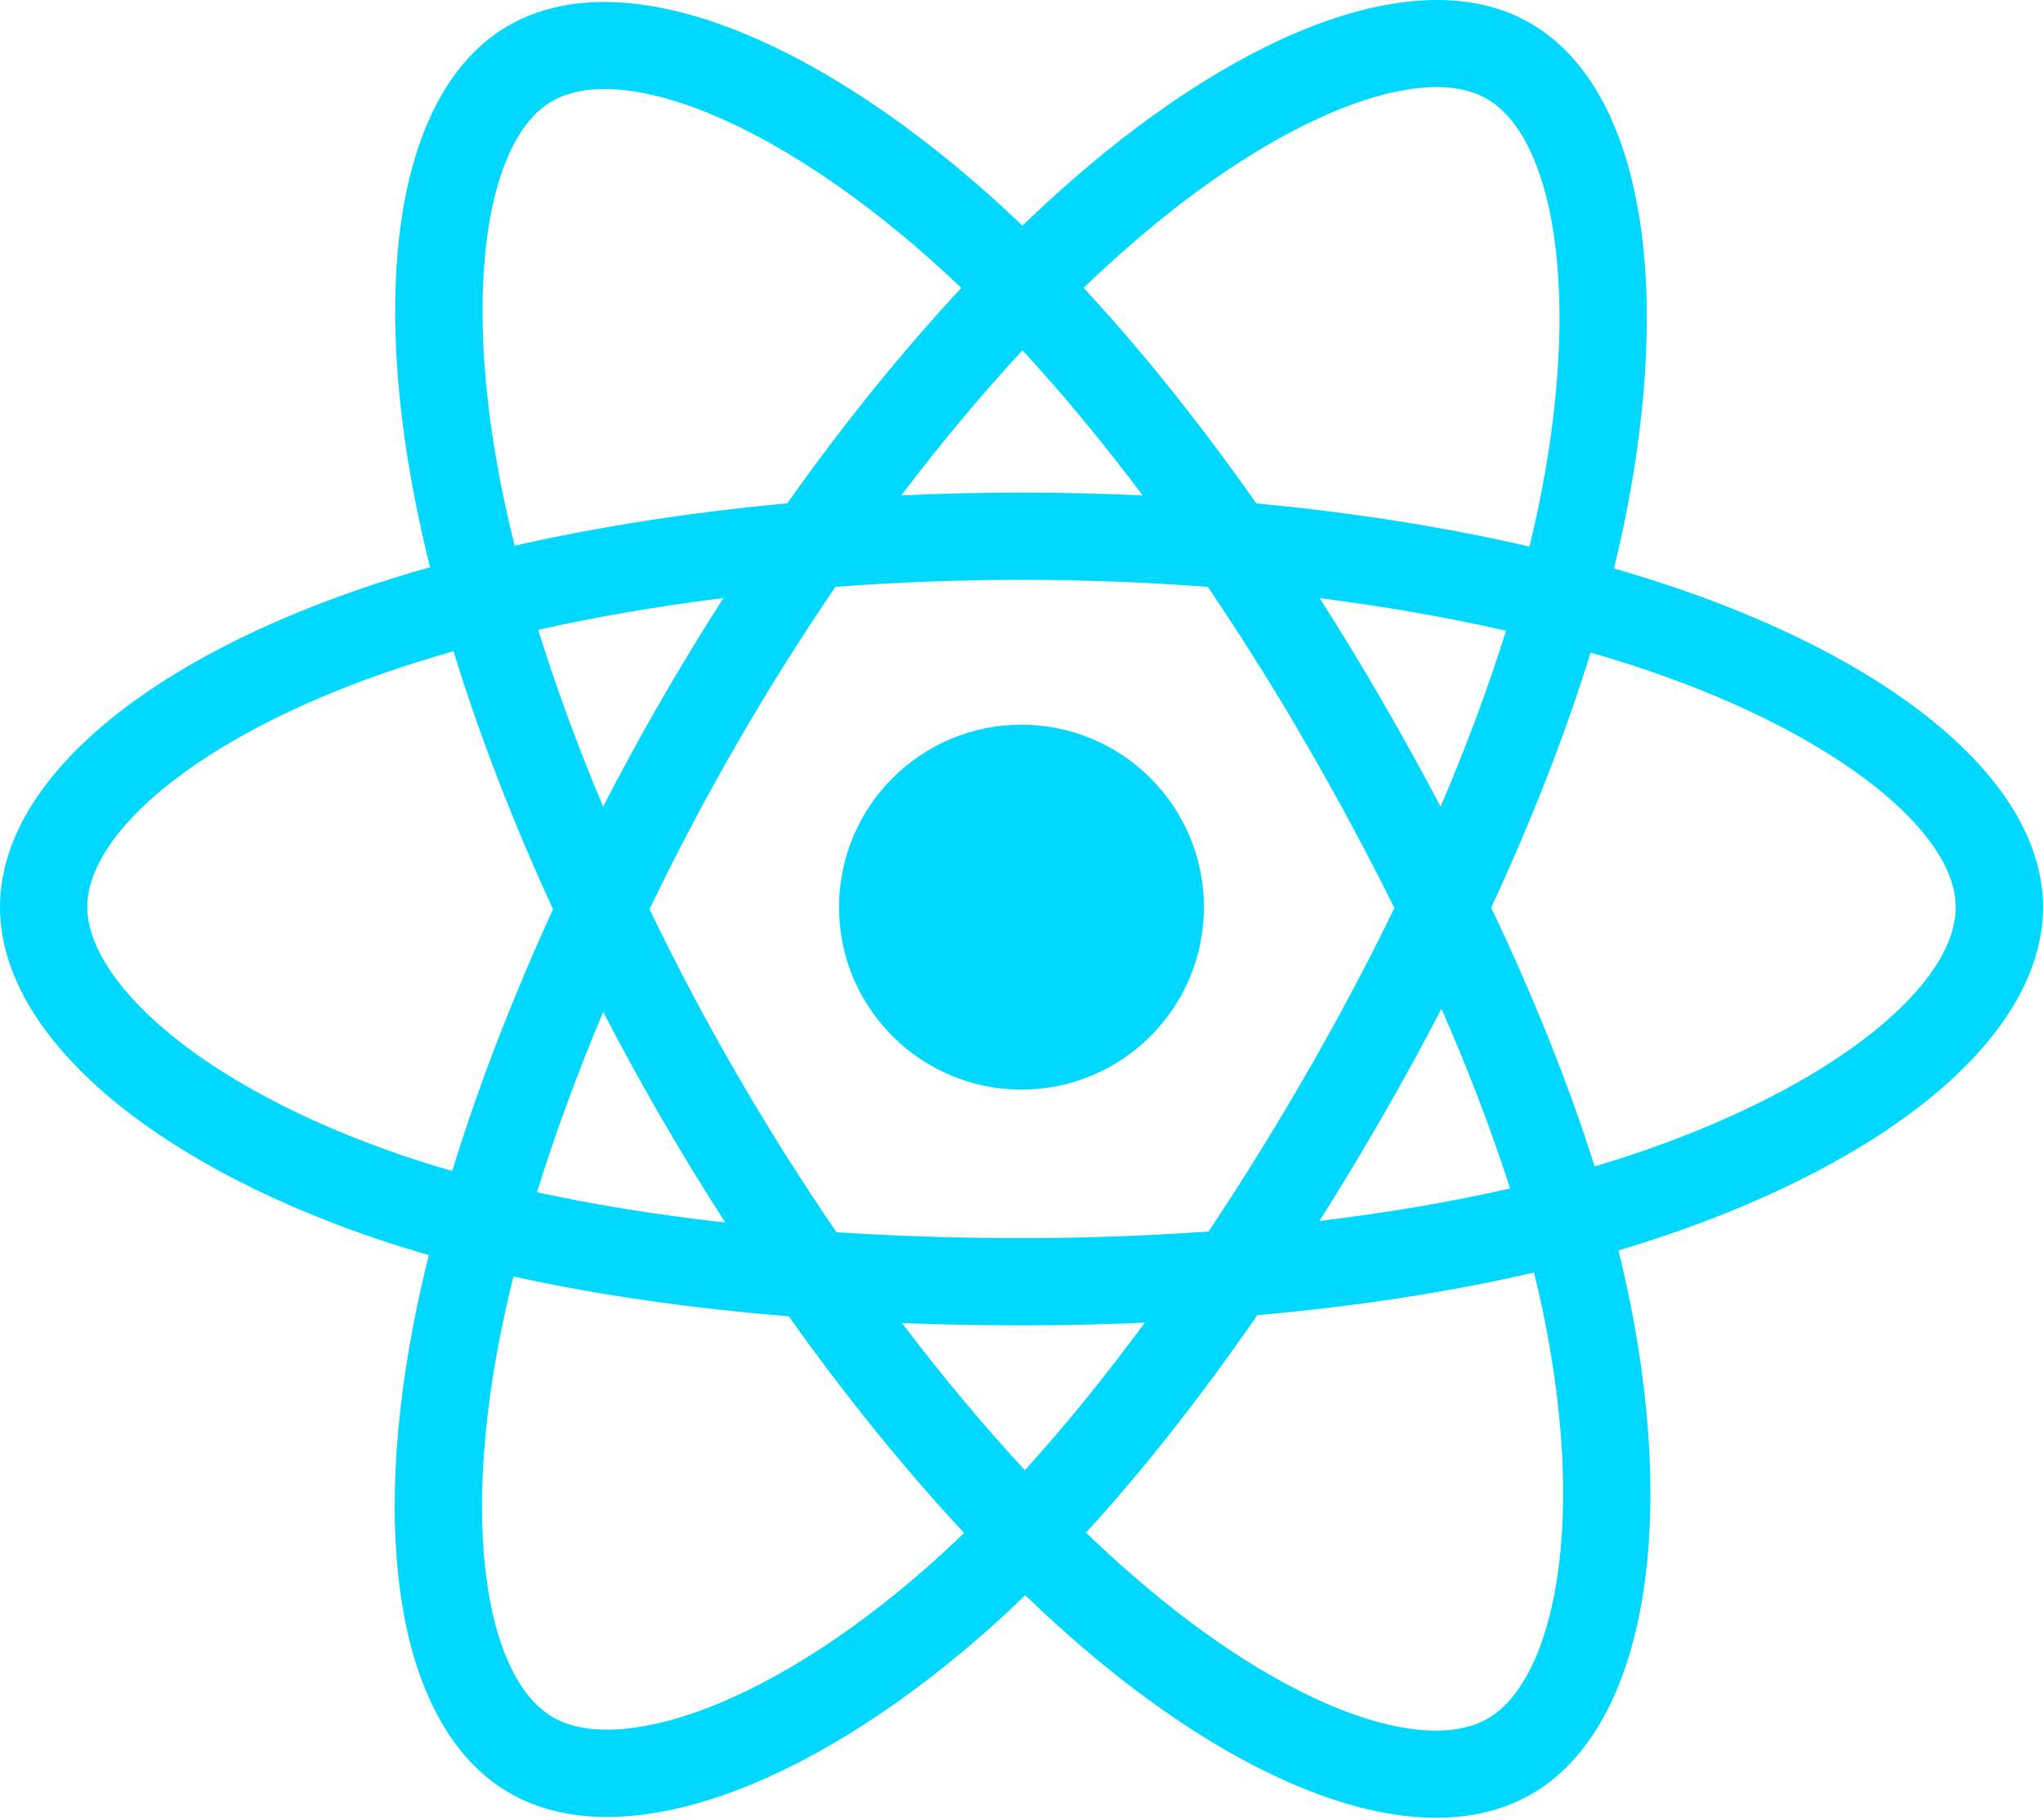
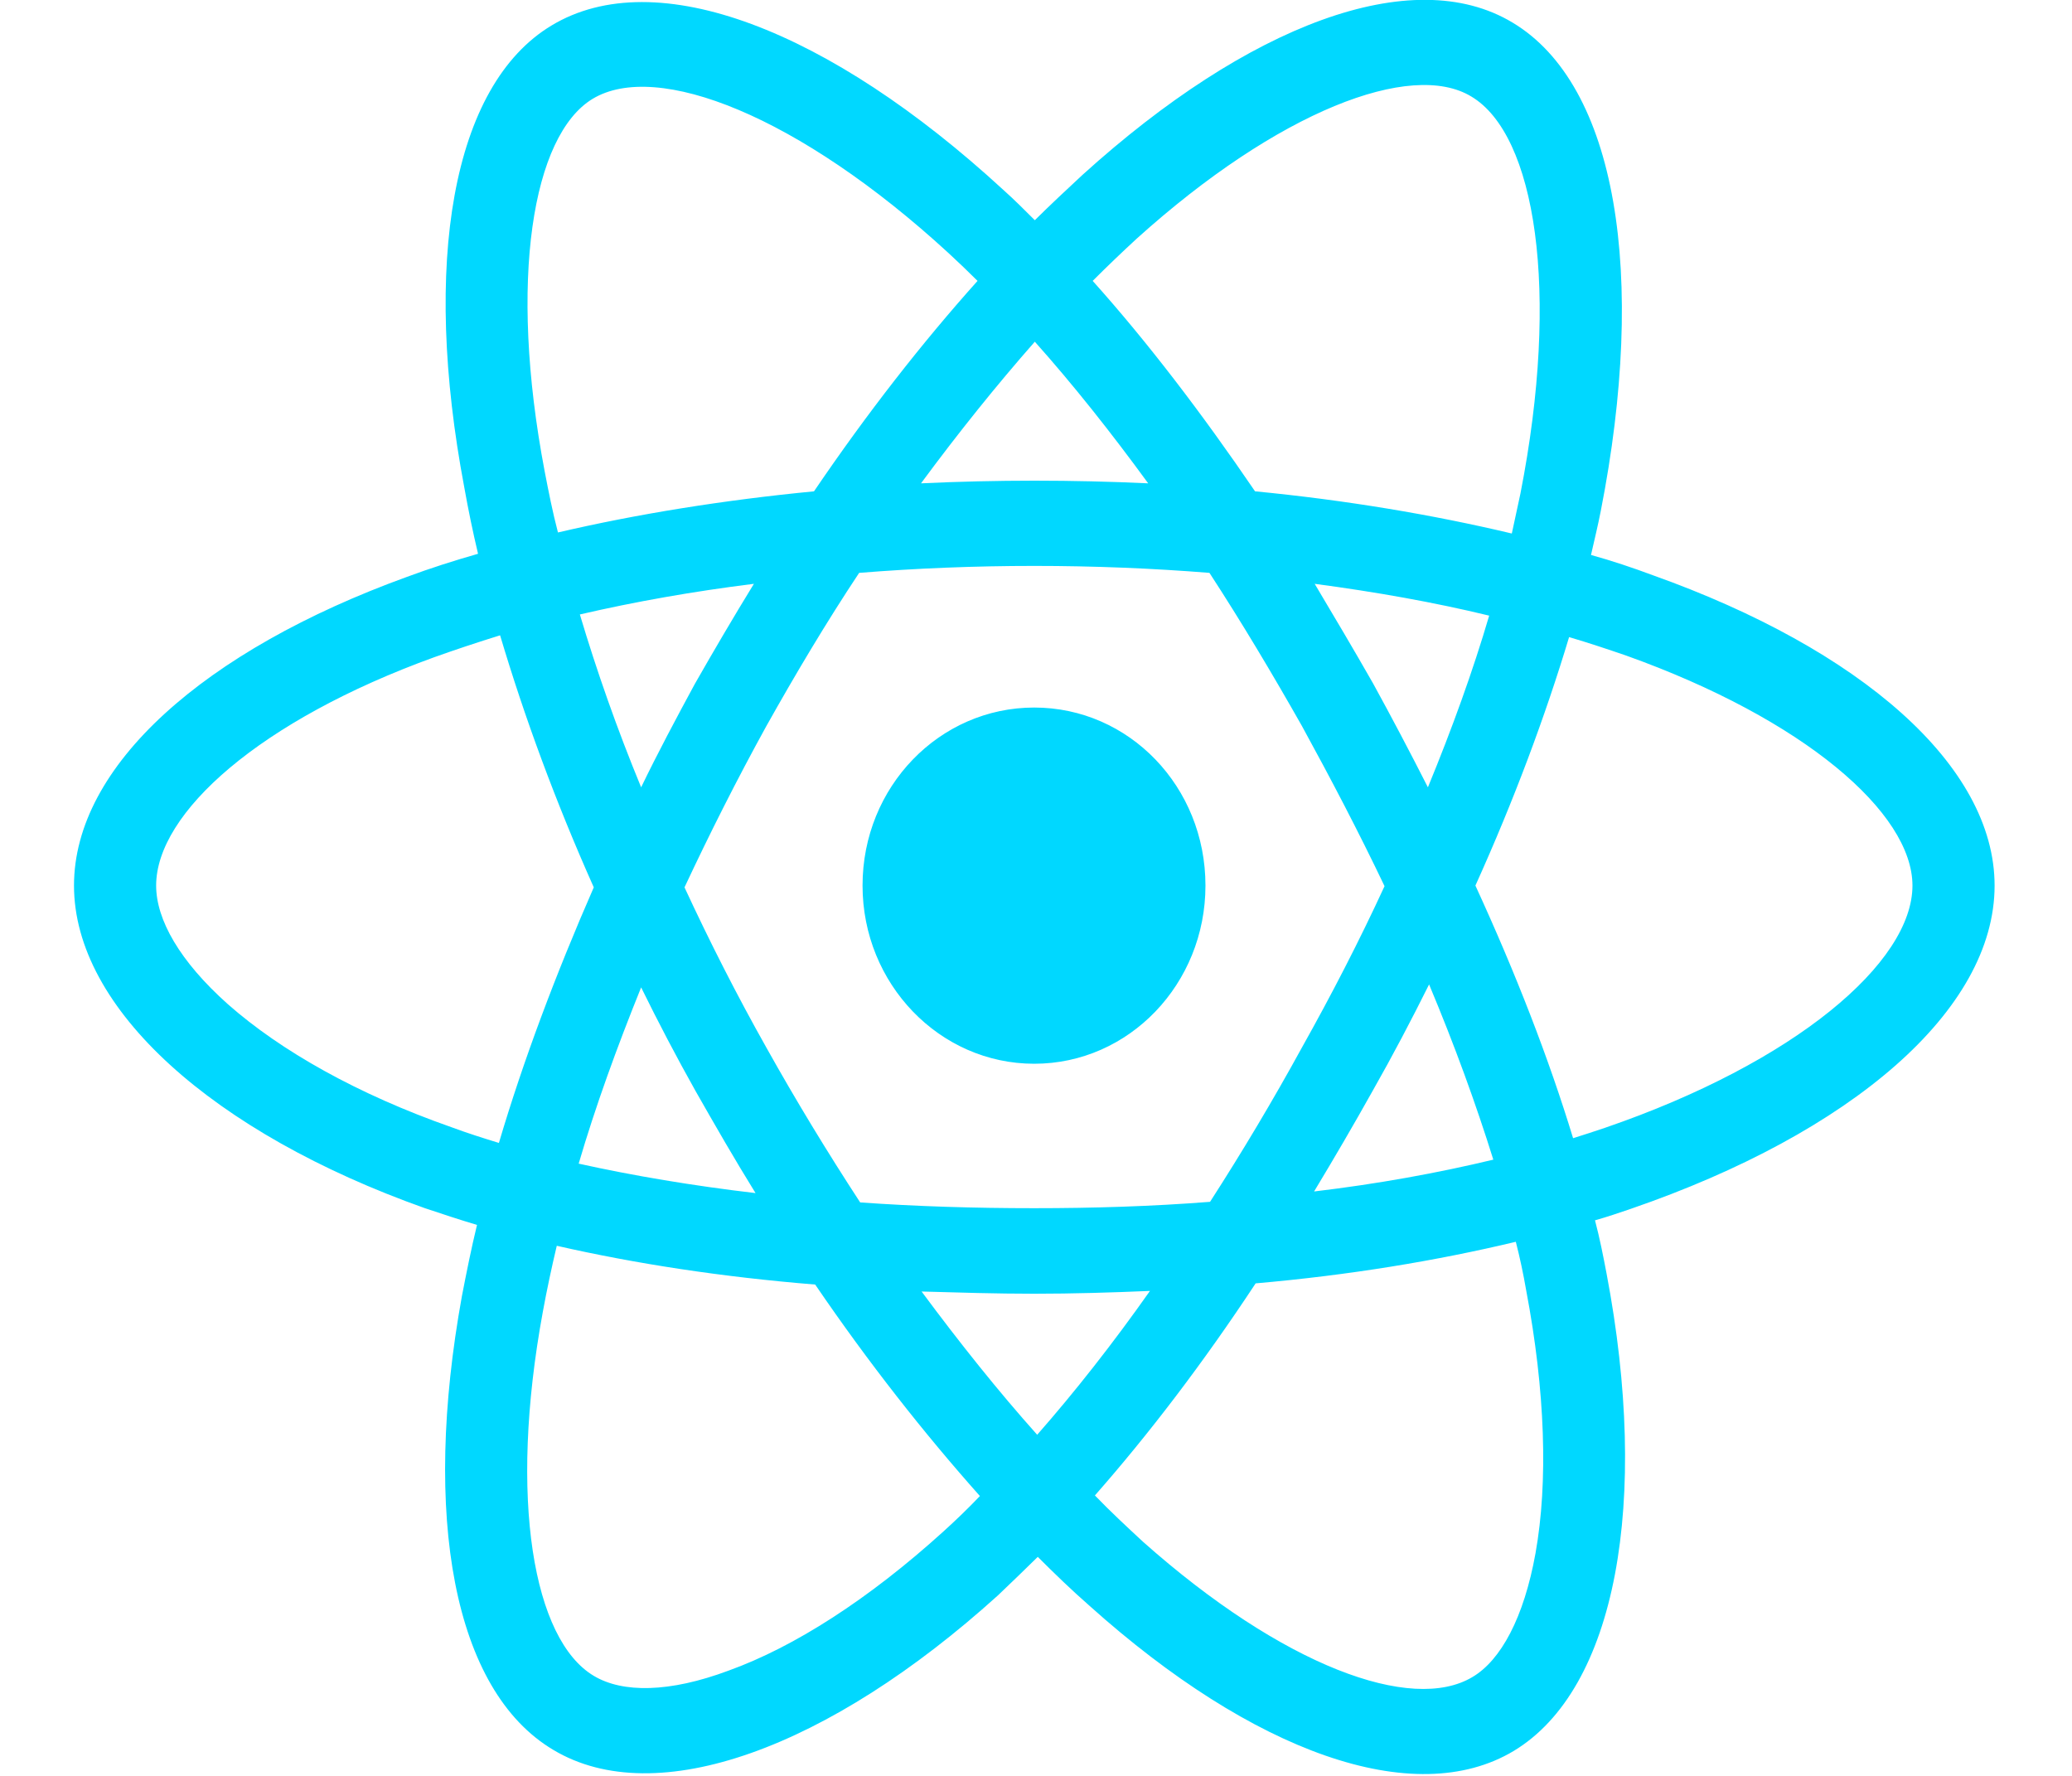
- <svg xmlns="http://www.w3.org/2000/svg" aria-hidden="true" role="img" class="iconify iconify--logos" width="35.93" height="32" preserveAspectRatio="xMidYMid meet" viewBox="0 0 256 228">
-   <path fill="#00D8FF" d="M210.483 73.824a171.49 171.49 0 0 0-8.24-2.597c.465-1.9.893-3.777 1.273-5.621c6.238-30.281 2.16-54.676-11.769-62.708c-13.355-7.7-35.196.329-57.254 19.526a171.23 171.23 0 0 0-6.375 5.848a155.866 155.866 0 0 0-4.241-3.917C100.759 3.829 77.587-4.822 63.673 3.233C50.33 10.957 46.379 33.89 51.995 62.588a170.974 170.974 0 0 0 1.892 8.48c-3.28.932-6.445 1.924-9.474 2.98C17.309 83.498 0 98.307 0 113.668c0 15.865 18.582 31.778 46.812 41.427a145.52 145.52 0 0 0 6.921 2.165a167.467 167.467 0 0 0-2.01 9.138c-5.354 28.2-1.173 50.591 12.134 58.266c13.744 7.926 36.812-.22 59.273-19.855a145.567 145.567 0 0 0 5.342-4.923a168.064 168.064 0 0 0 6.92 6.314c21.758 18.722 43.246 26.282 56.54 18.586c13.731-7.949 18.194-32.003 12.4-61.268a145.016 145.016 0 0 0-1.535-6.842c1.62-.48 3.21-.974 4.76-1.488c29.348-9.723 48.443-25.443 48.443-41.52c0-15.417-17.868-30.326-45.517-39.844Zm-6.365 70.984c-1.4.463-2.836.91-4.3 1.345c-3.24-10.257-7.612-21.163-12.963-32.432c5.106-11 9.31-21.767 12.459-31.957c2.619.758 5.16 1.557 7.61 2.4c23.69 8.156 38.14 20.213 38.14 29.504c0 9.896-15.606 22.743-40.946 31.14Zm-10.514 20.834c2.562 12.94 2.927 24.64 1.23 33.787c-1.524 8.219-4.59 13.698-8.382 15.893c-8.067 4.67-25.32-1.4-43.927-17.412a156.726 156.726 0 0 1-6.437-5.87c7.214-7.889 14.423-17.06 21.459-27.246c12.376-1.098 24.068-2.894 34.671-5.345a134.17 134.17 0 0 1 1.386 6.193ZM87.276 214.515c-7.882 2.783-14.16 2.863-17.955.675c-8.075-4.657-11.432-22.636-6.853-46.752a156.923 156.923 0 0 1 1.869-8.499c10.486 2.32 22.093 3.988 34.498 4.994c7.084 9.967 14.501 19.128 21.976 27.15a134.668 134.668 0 0 1-4.877 4.492c-9.933 8.682-19.886 14.842-28.658 17.94ZM50.35 144.747c-12.483-4.267-22.792-9.812-29.858-15.863c-6.35-5.437-9.555-10.836-9.555-15.216c0-9.322 13.897-21.212 37.076-29.293c2.813-.98 5.757-1.905 8.812-2.773c3.204 10.42 7.406 21.315 12.477 32.332c-5.137 11.18-9.399 22.249-12.634 32.792a134.718 134.718 0 0 1-6.318-1.979Zm12.378-84.26c-4.811-24.587-1.616-43.134 6.425-47.789c8.564-4.958 27.502 2.111 47.463 19.835a144.318 144.318 0 0 1 3.841 3.545c-7.438 7.987-14.787 17.08-21.808 26.988c-12.04 1.116-23.565 2.908-34.161 5.309a160.342 160.342 0 0 1-1.76-7.887Zm110.427 27.268a347.8 347.8 0 0 0-7.785-12.803c8.168 1.033 15.994 2.404 23.343 4.08c-2.206 7.072-4.956 14.465-8.193 22.045a381.151 381.151 0 0 0-7.365-13.322Zm-45.032-43.861c5.044 5.465 10.096 11.566 15.065 18.186a322.04 322.04 0 0 0-30.257-.006c4.974-6.559 10.069-12.652 15.192-18.18ZM82.802 87.83a323.167 323.167 0 0 0-7.227 13.238c-3.184-7.553-5.909-14.98-8.134-22.152c7.304-1.634 15.093-2.97 23.209-3.984a321.524 321.524 0 0 0-7.848 12.897Zm8.081 65.352c-8.385-.936-16.291-2.203-23.593-3.793c2.26-7.3 5.045-14.885 8.298-22.6a321.187 321.187 0 0 0 7.257 13.246c2.594 4.48 5.28 8.868 8.038 13.147Zm37.542 31.03c-5.184-5.592-10.354-11.779-15.403-18.433c4.902.192 9.899.29 14.978.29c5.218 0 10.376-.117 15.453-.343c-4.985 6.774-10.018 12.97-15.028 18.486Zm52.198-57.817c3.422 7.8 6.306 15.345 8.596 22.52c-7.422 1.694-15.436 3.058-23.88 4.071a382.417 382.417 0 0 0 7.859-13.026a347.403 347.403 0 0 0 7.425-13.565Zm-16.898 8.101a358.557 358.557 0 0 1-12.281 19.815a329.4 329.4 0 0 1-23.444.823c-7.967 0-15.716-.248-23.178-.732a310.202 310.202 0 0 1-12.513-19.846h.001a307.41 307.41 0 0 1-10.923-20.627a310.278 310.278 0 0 1 10.89-20.637l-.001.001a307.318 307.318 0 0 1 12.413-19.761c7.613-.576 15.42-.876 23.31-.876H128c7.926 0 15.743.303 23.354.883a329.357 329.357 0 0 1 12.335 19.695a358.489 358.489 0 0 1 11.036 20.54a329.472 329.472 0 0 1-11 20.722Zm22.56-122.124c8.572 4.944 11.906 24.881 6.52 51.026c-.344 1.668-.73 3.367-1.15 5.09c-10.622-2.452-22.155-4.275-34.23-5.408c-7.034-10.017-14.323-19.124-21.64-27.008a160.789 160.789 0 0 1 5.888-5.4c18.9-16.447 36.564-22.941 44.612-18.3ZM128 90.808c12.625 0 22.86 10.235 22.86 22.86s-10.235 22.86-22.86 22.86s-22.86-10.235-22.86-22.86s10.235-22.86 22.86-22.86Z" />
+ <svg xmlns="http://www.w3.org/2000/svg" width="14px" height="12px" viewBox="0 0 13 12" version="1.1">
+   <g id="surface1">
+     <path style=" stroke:none;fill-rule:nonzero;fill:rgb(0%,84.706%,100%);fill-opacity:1;" d="M 10.668 3.887 C 10.531 3.836 10.391 3.789 10.25 3.75 C 10.273 3.648 10.297 3.551 10.316 3.453 C 10.629 1.859 10.426 0.574 9.719 0.152 C 9.043 -0.254 7.934 0.168 6.816 1.18 C 6.707 1.281 6.598 1.383 6.492 1.488 C 6.422 1.418 6.352 1.348 6.277 1.281 C 5.105 0.203 3.934 -0.254 3.227 0.172 C 2.551 0.578 2.352 1.785 2.637 3.293 C 2.664 3.445 2.695 3.594 2.73 3.742 C 2.566 3.789 2.406 3.84 2.25 3.898 C 0.879 4.395 0 5.176 0 5.984 C 0 6.816 0.941 7.656 2.371 8.164 C 2.488 8.203 2.605 8.242 2.723 8.277 C 2.684 8.438 2.652 8.598 2.621 8.758 C 2.352 10.242 2.562 11.422 3.238 11.824 C 3.934 12.242 5.102 11.812 6.242 10.781 C 6.332 10.695 6.422 10.609 6.512 10.52 C 6.625 10.633 6.742 10.746 6.863 10.852 C 7.965 11.84 9.055 12.234 9.727 11.832 C 10.422 11.414 10.648 10.145 10.355 8.605 C 10.332 8.484 10.309 8.367 10.277 8.246 C 10.359 8.223 10.441 8.195 10.52 8.168 C 12.008 7.656 12.977 6.828 12.977 5.984 C 12.977 5.172 12.07 4.387 10.668 3.887 Z M 10.344 7.621 C 10.273 7.645 10.203 7.668 10.129 7.691 C 9.965 7.152 9.742 6.578 9.469 5.984 C 9.73 5.406 9.941 4.84 10.102 4.305 C 10.234 4.344 10.363 4.387 10.488 4.43 C 11.688 4.859 12.422 5.492 12.422 5.984 C 12.422 6.504 11.629 7.18 10.344 7.621 Z M 9.812 8.719 C 9.941 9.398 9.961 10.016 9.875 10.496 C 9.797 10.93 9.641 11.219 9.449 11.332 C 9.039 11.578 8.168 11.258 7.223 10.418 C 7.113 10.316 7.004 10.215 6.898 10.105 C 7.262 9.691 7.629 9.211 7.984 8.672 C 8.613 8.617 9.203 8.52 9.742 8.391 C 9.77 8.5 9.793 8.609 9.812 8.719 Z M 4.422 11.289 C 4.023 11.438 3.707 11.441 3.512 11.324 C 3.105 11.082 2.934 10.133 3.168 8.863 C 3.195 8.715 3.227 8.566 3.262 8.418 C 3.793 8.539 4.379 8.629 5.008 8.68 C 5.367 9.207 5.746 9.688 6.121 10.109 C 6.043 10.191 5.961 10.27 5.875 10.348 C 5.371 10.805 4.867 11.129 4.422 11.289 Z M 2.551 7.617 C 1.918 7.395 1.398 7.102 1.039 6.785 C 0.715 6.496 0.555 6.215 0.555 5.984 C 0.555 5.492 1.258 4.867 2.434 4.441 C 2.574 4.391 2.727 4.34 2.879 4.293 C 3.043 4.844 3.254 5.418 3.512 5.996 C 3.254 6.586 3.035 7.168 2.871 7.723 C 2.766 7.691 2.656 7.656 2.551 7.617 Z M 3.18 3.184 C 2.934 1.891 3.098 0.914 3.504 0.668 C 3.938 0.406 4.898 0.781 5.91 1.711 C 5.977 1.773 6.043 1.836 6.105 1.898 C 5.727 2.32 5.355 2.797 5 3.32 C 4.391 3.379 3.805 3.473 3.27 3.598 C 3.234 3.461 3.207 3.324 3.18 3.184 Z M 8.777 4.617 C 8.648 4.391 8.516 4.168 8.383 3.945 C 8.797 4 9.191 4.07 9.562 4.16 C 9.453 4.531 9.312 4.922 9.148 5.32 C 9.027 5.082 8.906 4.852 8.777 4.617 Z M 6.492 2.309 C 6.75 2.598 7.004 2.918 7.258 3.266 C 6.746 3.242 6.234 3.242 5.723 3.266 C 5.977 2.922 6.234 2.602 6.492 2.309 Z M 4.195 4.621 C 4.07 4.852 3.945 5.086 3.832 5.32 C 3.668 4.922 3.531 4.531 3.418 4.152 C 3.789 4.066 4.184 3.996 4.594 3.945 C 4.457 4.168 4.324 4.395 4.195 4.621 Z M 4.605 8.062 C 4.18 8.012 3.781 7.945 3.41 7.863 C 3.523 7.477 3.668 7.078 3.832 6.672 C 3.949 6.91 4.07 7.141 4.199 7.371 C 4.332 7.605 4.465 7.836 4.605 8.062 Z M 6.508 9.695 C 6.246 9.402 5.984 9.074 5.727 8.727 C 5.977 8.734 6.23 8.742 6.488 8.742 C 6.75 8.742 7.012 8.734 7.27 8.723 C 7.02 9.078 6.762 9.406 6.508 9.695 Z M 9.156 6.652 C 9.328 7.062 9.473 7.461 9.59 7.836 C 9.215 7.926 8.809 8 8.379 8.051 C 8.516 7.824 8.648 7.598 8.777 7.367 C 8.91 7.133 9.035 6.895 9.156 6.652 Z M 8.297 7.078 C 8.102 7.434 7.895 7.781 7.676 8.121 C 7.281 8.152 6.883 8.164 6.488 8.164 C 6.082 8.164 5.691 8.152 5.312 8.125 C 5.09 7.785 4.879 7.438 4.68 7.082 C 4.48 6.727 4.297 6.367 4.125 5.996 C 4.297 5.629 4.48 5.266 4.676 4.91 C 4.875 4.555 5.082 4.207 5.305 3.871 C 5.691 3.84 6.086 3.824 6.488 3.824 C 6.891 3.824 7.285 3.84 7.672 3.871 C 7.891 4.207 8.098 4.555 8.297 4.906 C 8.492 5.262 8.68 5.621 8.855 5.988 C 8.684 6.359 8.496 6.723 8.297 7.078 Z M 9.441 0.652 C 9.875 0.91 10.043 1.961 9.773 3.336 C 9.754 3.426 9.734 3.516 9.715 3.605 C 9.176 3.477 8.59 3.379 7.98 3.32 C 7.621 2.793 7.254 2.312 6.883 1.898 C 6.98 1.801 7.078 1.707 7.18 1.613 C 8.137 0.75 9.035 0.406 9.441 0.652 Z M 6.488 4.781 C 7.129 4.781 7.645 5.316 7.645 5.984 C 7.645 6.648 7.129 7.188 6.488 7.188 C 5.848 7.188 5.328 6.648 5.328 5.984 C 5.328 5.316 5.848 4.781 6.488 4.781 Z M 6.488 4.781 " />
+   </g>
</svg>
